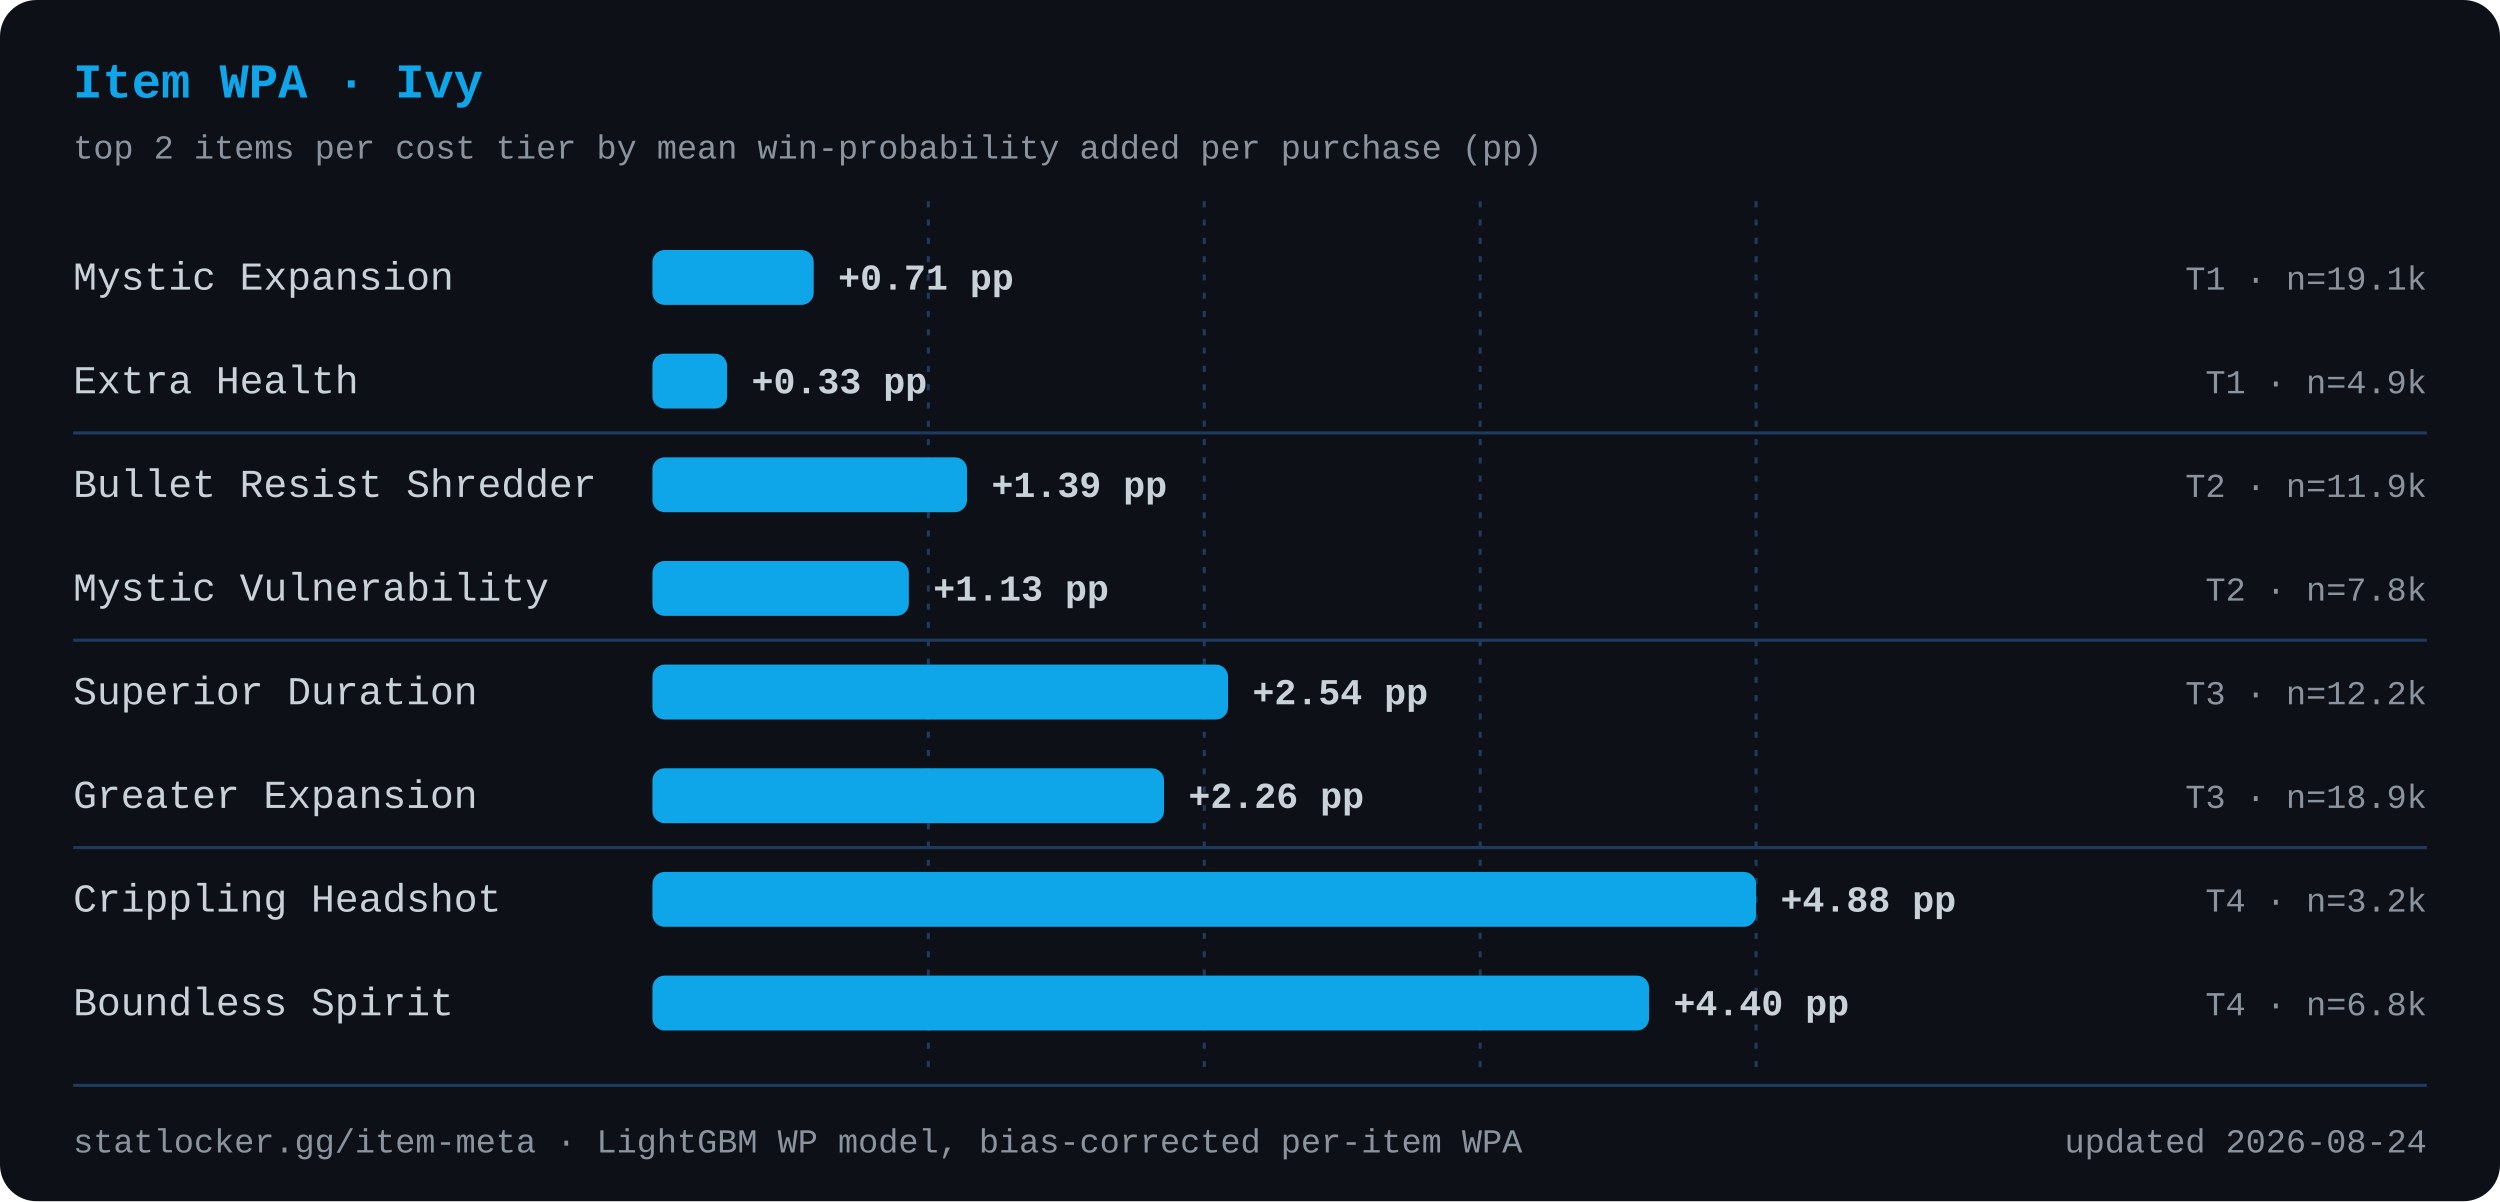
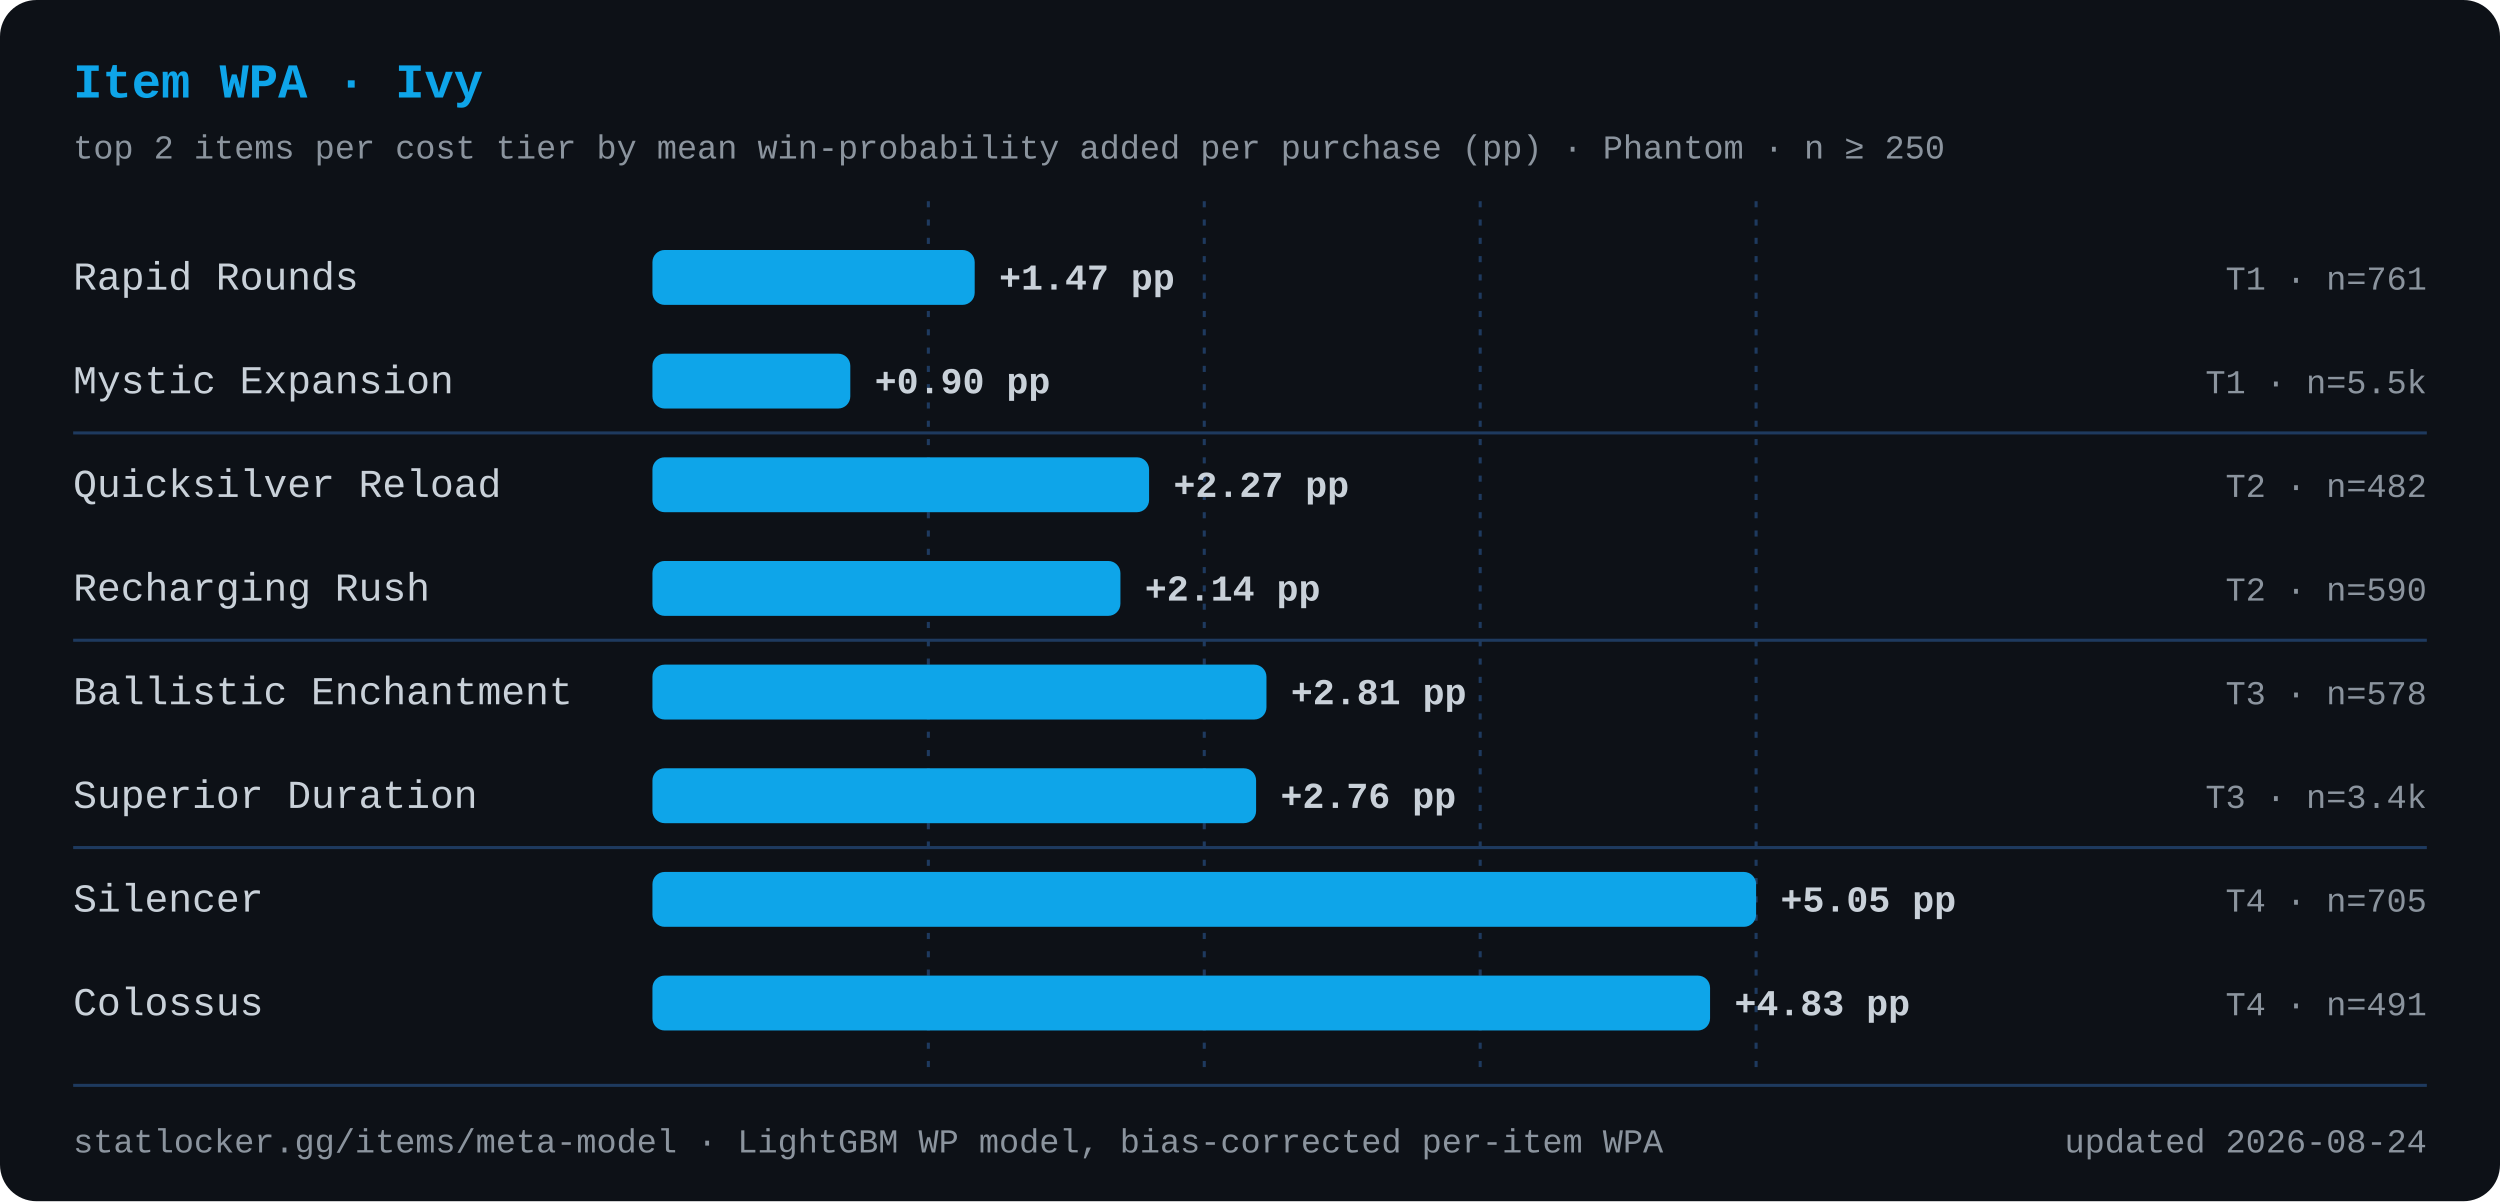
<svg xmlns="http://www.w3.org/2000/svg" width="820" height="394" viewBox="0 0 820 394" font-family="ui-monospace, SFMono-Regular, Menlo, Consolas, 'Liberation Mono', monospace">
  <rect width="820" height="394" rx="12" fill="#0d1117" />
  <text x="24" y="32" font-size="16" font-weight="600" fill="#0ea5e9">Item WPA · Ivy</text>
-   <text x="24" y="52" font-size="11" fill="#8b949e">top 2 items per cost tier by mean win-probability added per purchase (pp)</text>
+   <text x="24" y="52" font-size="11" fill="#8b949e">top 2 items per cost tier by mean win-probability added per purchase (pp) · Phantom · n ≥ 250</text>
  <line x1="304.5" y1="66" x2="304.5" y2="350" stroke="#1e3a5f" stroke-width="1" stroke-dasharray="2 4" />
  <line x1="395.0" y1="66" x2="395.0" y2="350" stroke="#1e3a5f" stroke-width="1" stroke-dasharray="2 4" />
  <line x1="485.5" y1="66" x2="485.5" y2="350" stroke="#1e3a5f" stroke-width="1" stroke-dasharray="2 4" />
  <line x1="576.0" y1="66" x2="576.0" y2="350" stroke="#1e3a5f" stroke-width="1" stroke-dasharray="2 4" />
-   <text x="24" y="95.0" font-size="13" fill="#c9d1d9">Mystic Expansion</text>
-   <rect x="214" y="82" width="52.9" height="18" rx="4" fill="#0ea5e9" />
-   <text x="274.9" y="95.0" font-size="12" font-weight="600" fill="#c9d1d9">+0.71 pp</text>
-   <text x="796" y="95.0" font-size="11" text-anchor="end" fill="#8b949e">T1 · n=19.1k</text>
-   <text x="24" y="129.0" font-size="13" fill="#c9d1d9">Extra Health</text>
-   <rect x="214" y="116" width="24.5" height="18" rx="4" fill="#0ea5e9" />
-   <text x="246.5" y="129.0" font-size="12" font-weight="600" fill="#c9d1d9">+0.33 pp</text>
-   <text x="796" y="129.0" font-size="11" text-anchor="end" fill="#8b949e">T1 · n=4.9k</text>
+   <text x="24" y="95.0" font-size="13" fill="#c9d1d9">Rapid Rounds</text>
+   <rect x="214" y="82" width="105.7" height="18" rx="4" fill="#0ea5e9" />
+   <text x="327.7" y="95.0" font-size="12" font-weight="600" fill="#c9d1d9">+1.47 pp</text>
+   <text x="796" y="95.0" font-size="11" text-anchor="end" fill="#8b949e">T1 · n=761</text>
+   <text x="24" y="129.0" font-size="13" fill="#c9d1d9">Mystic Expansion</text>
+   <rect x="214" y="116" width="64.9" height="18" rx="4" fill="#0ea5e9" />
+   <text x="286.9" y="129.0" font-size="12" font-weight="600" fill="#c9d1d9">+0.90 pp</text>
+   <text x="796" y="129.0" font-size="11" text-anchor="end" fill="#8b949e">T1 · n=5.5k</text>
  <line x1="24" y1="142" x2="796" y2="142" stroke="#1e3a5f" stroke-width="1" />
-   <text x="24" y="163.0" font-size="13" fill="#c9d1d9">Bullet Resist Shredder</text>
-   <rect x="214" y="150" width="103.2" height="18" rx="4" fill="#0ea5e9" />
-   <text x="325.2" y="163.0" font-size="12" font-weight="600" fill="#c9d1d9">+1.39 pp</text>
-   <text x="796" y="163.0" font-size="11" text-anchor="end" fill="#8b949e">T2 · n=11.9k</text>
-   <text x="24" y="197.0" font-size="13" fill="#c9d1d9">Mystic Vulnerability</text>
-   <rect x="214" y="184" width="84.1" height="18" rx="4" fill="#0ea5e9" />
-   <text x="306.1" y="197.0" font-size="12" font-weight="600" fill="#c9d1d9">+1.13 pp</text>
-   <text x="796" y="197.0" font-size="11" text-anchor="end" fill="#8b949e">T2 · n=7.8k</text>
+   <text x="24" y="163.0" font-size="13" fill="#c9d1d9">Quicksilver Reload</text>
+   <rect x="214" y="150" width="162.9" height="18" rx="4" fill="#0ea5e9" />
+   <text x="384.9" y="163.0" font-size="12" font-weight="600" fill="#c9d1d9">+2.27 pp</text>
+   <text x="796" y="163.0" font-size="11" text-anchor="end" fill="#8b949e">T2 · n=482</text>
+   <text x="24" y="197.0" font-size="13" fill="#c9d1d9">Recharging Rush</text>
+   <rect x="214" y="184" width="153.5" height="18" rx="4" fill="#0ea5e9" />
+   <text x="375.5" y="197.0" font-size="12" font-weight="600" fill="#c9d1d9">+2.14 pp</text>
+   <text x="796" y="197.0" font-size="11" text-anchor="end" fill="#8b949e">T2 · n=590</text>
  <line x1="24" y1="210" x2="796" y2="210" stroke="#1e3a5f" stroke-width="1" />
-   <text x="24" y="231.0" font-size="13" fill="#c9d1d9">Superior Duration</text>
-   <rect x="214" y="218" width="188.8" height="18" rx="4" fill="#0ea5e9" />
-   <text x="410.8" y="231.0" font-size="12" font-weight="600" fill="#c9d1d9">+2.54 pp</text>
-   <text x="796" y="231.0" font-size="11" text-anchor="end" fill="#8b949e">T3 · n=12.2k</text>
-   <text x="24" y="265.0" font-size="13" fill="#c9d1d9">Greater Expansion</text>
-   <rect x="214" y="252" width="167.8" height="18" rx="4" fill="#0ea5e9" />
-   <text x="389.8" y="265.0" font-size="12" font-weight="600" fill="#c9d1d9">+2.26 pp</text>
-   <text x="796" y="265.0" font-size="11" text-anchor="end" fill="#8b949e">T3 · n=18.9k</text>
+   <text x="24" y="231.0" font-size="13" fill="#c9d1d9">Ballistic Enchantment</text>
+   <rect x="214" y="218" width="201.4" height="18" rx="4" fill="#0ea5e9" />
+   <text x="423.4" y="231.0" font-size="12" font-weight="600" fill="#c9d1d9">+2.81 pp</text>
+   <text x="796" y="231.0" font-size="11" text-anchor="end" fill="#8b949e">T3 · n=578</text>
+   <text x="24" y="265.0" font-size="13" fill="#c9d1d9">Superior Duration</text>
+   <rect x="214" y="252" width="198.0" height="18" rx="4" fill="#0ea5e9" />
+   <text x="420.0" y="265.0" font-size="12" font-weight="600" fill="#c9d1d9">+2.76 pp</text>
+   <text x="796" y="265.0" font-size="11" text-anchor="end" fill="#8b949e">T3 · n=3.4k</text>
  <line x1="24" y1="278" x2="796" y2="278" stroke="#1e3a5f" stroke-width="1" />
-   <text x="24" y="299.0" font-size="13" fill="#c9d1d9">Crippling Headshot</text>
+   <text x="24" y="299.0" font-size="13" fill="#c9d1d9">Silencer</text>
  <rect x="214" y="286" width="362.0" height="18" rx="4" fill="#0ea5e9" />
-   <text x="584.0" y="299.0" font-size="12" font-weight="600" fill="#c9d1d9">+4.88 pp</text>
-   <text x="796" y="299.0" font-size="11" text-anchor="end" fill="#8b949e">T4 · n=3.2k</text>
-   <text x="24" y="333.0" font-size="13" fill="#c9d1d9">Boundless Spirit</text>
-   <rect x="214" y="320" width="326.9" height="18" rx="4" fill="#0ea5e9" />
-   <text x="548.9" y="333.0" font-size="12" font-weight="600" fill="#c9d1d9">+4.40 pp</text>
-   <text x="796" y="333.0" font-size="11" text-anchor="end" fill="#8b949e">T4 · n=6.8k</text>
+   <text x="584.0" y="299.0" font-size="12" font-weight="600" fill="#c9d1d9">+5.05 pp</text>
+   <text x="796" y="299.0" font-size="11" text-anchor="end" fill="#8b949e">T4 · n=705</text>
+   <text x="24" y="333.0" font-size="13" fill="#c9d1d9">Colossus</text>
+   <rect x="214" y="320" width="346.9" height="18" rx="4" fill="#0ea5e9" />
+   <text x="568.9" y="333.0" font-size="12" font-weight="600" fill="#c9d1d9">+4.83 pp</text>
+   <text x="796" y="333.0" font-size="11" text-anchor="end" fill="#8b949e">T4 · n=491</text>
  <line x1="24" y1="356" x2="796" y2="356" stroke="#1e3a5f" stroke-width="1" />
-   <text x="24" y="378" font-size="11" fill="#8b949e">statlocker.gg/item-meta · LightGBM WP model, bias-corrected per-item WPA</text>
+   <text x="24" y="378" font-size="11" fill="#8b949e">statlocker.gg/items/meta-model · LightGBM WP model, bias-corrected per-item WPA</text>
  <text x="796" y="378" font-size="11" text-anchor="end" fill="#8b949e">updated 2026-08-24</text>
</svg>
